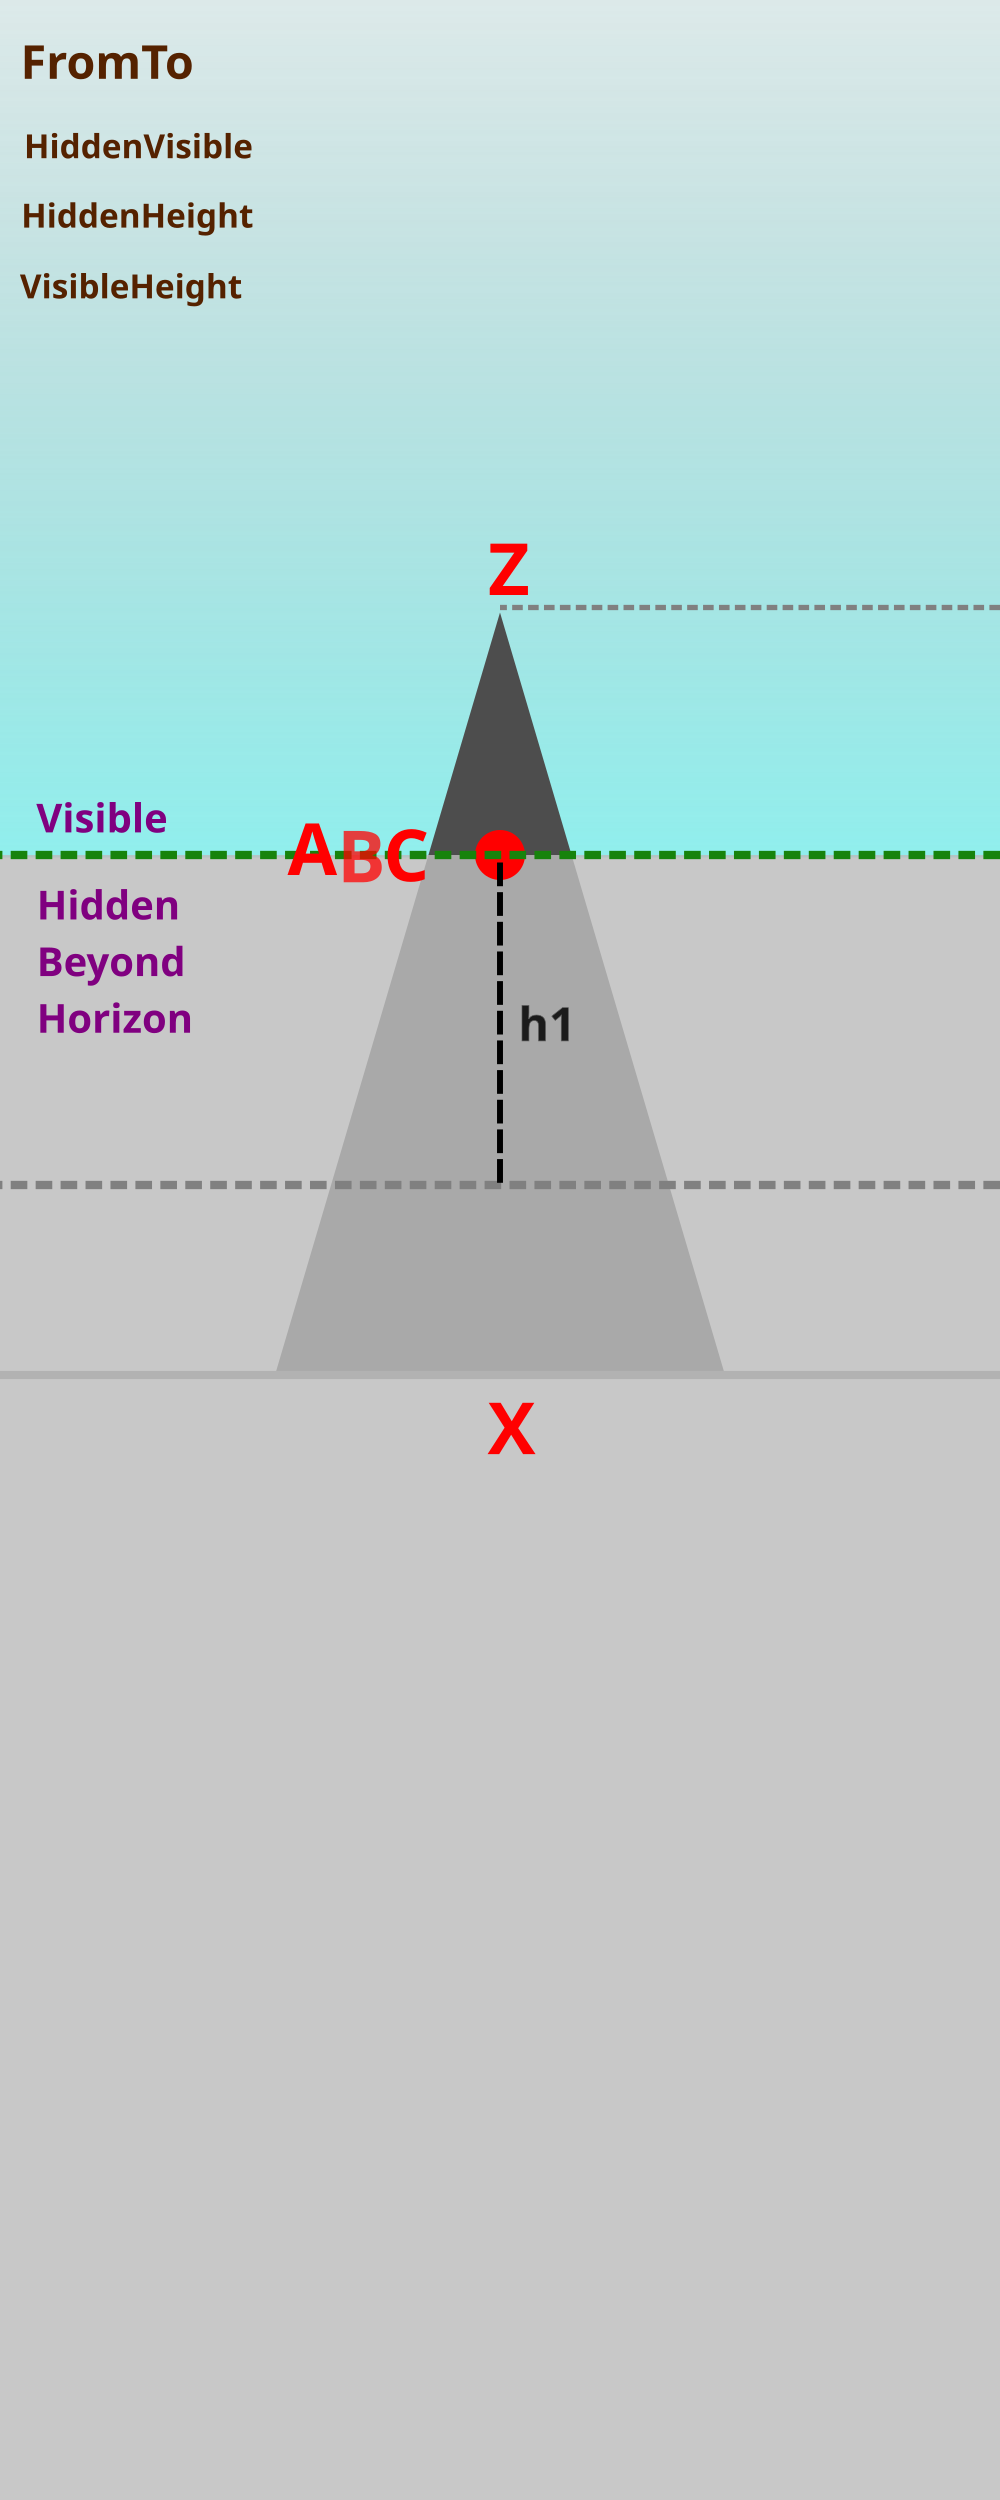
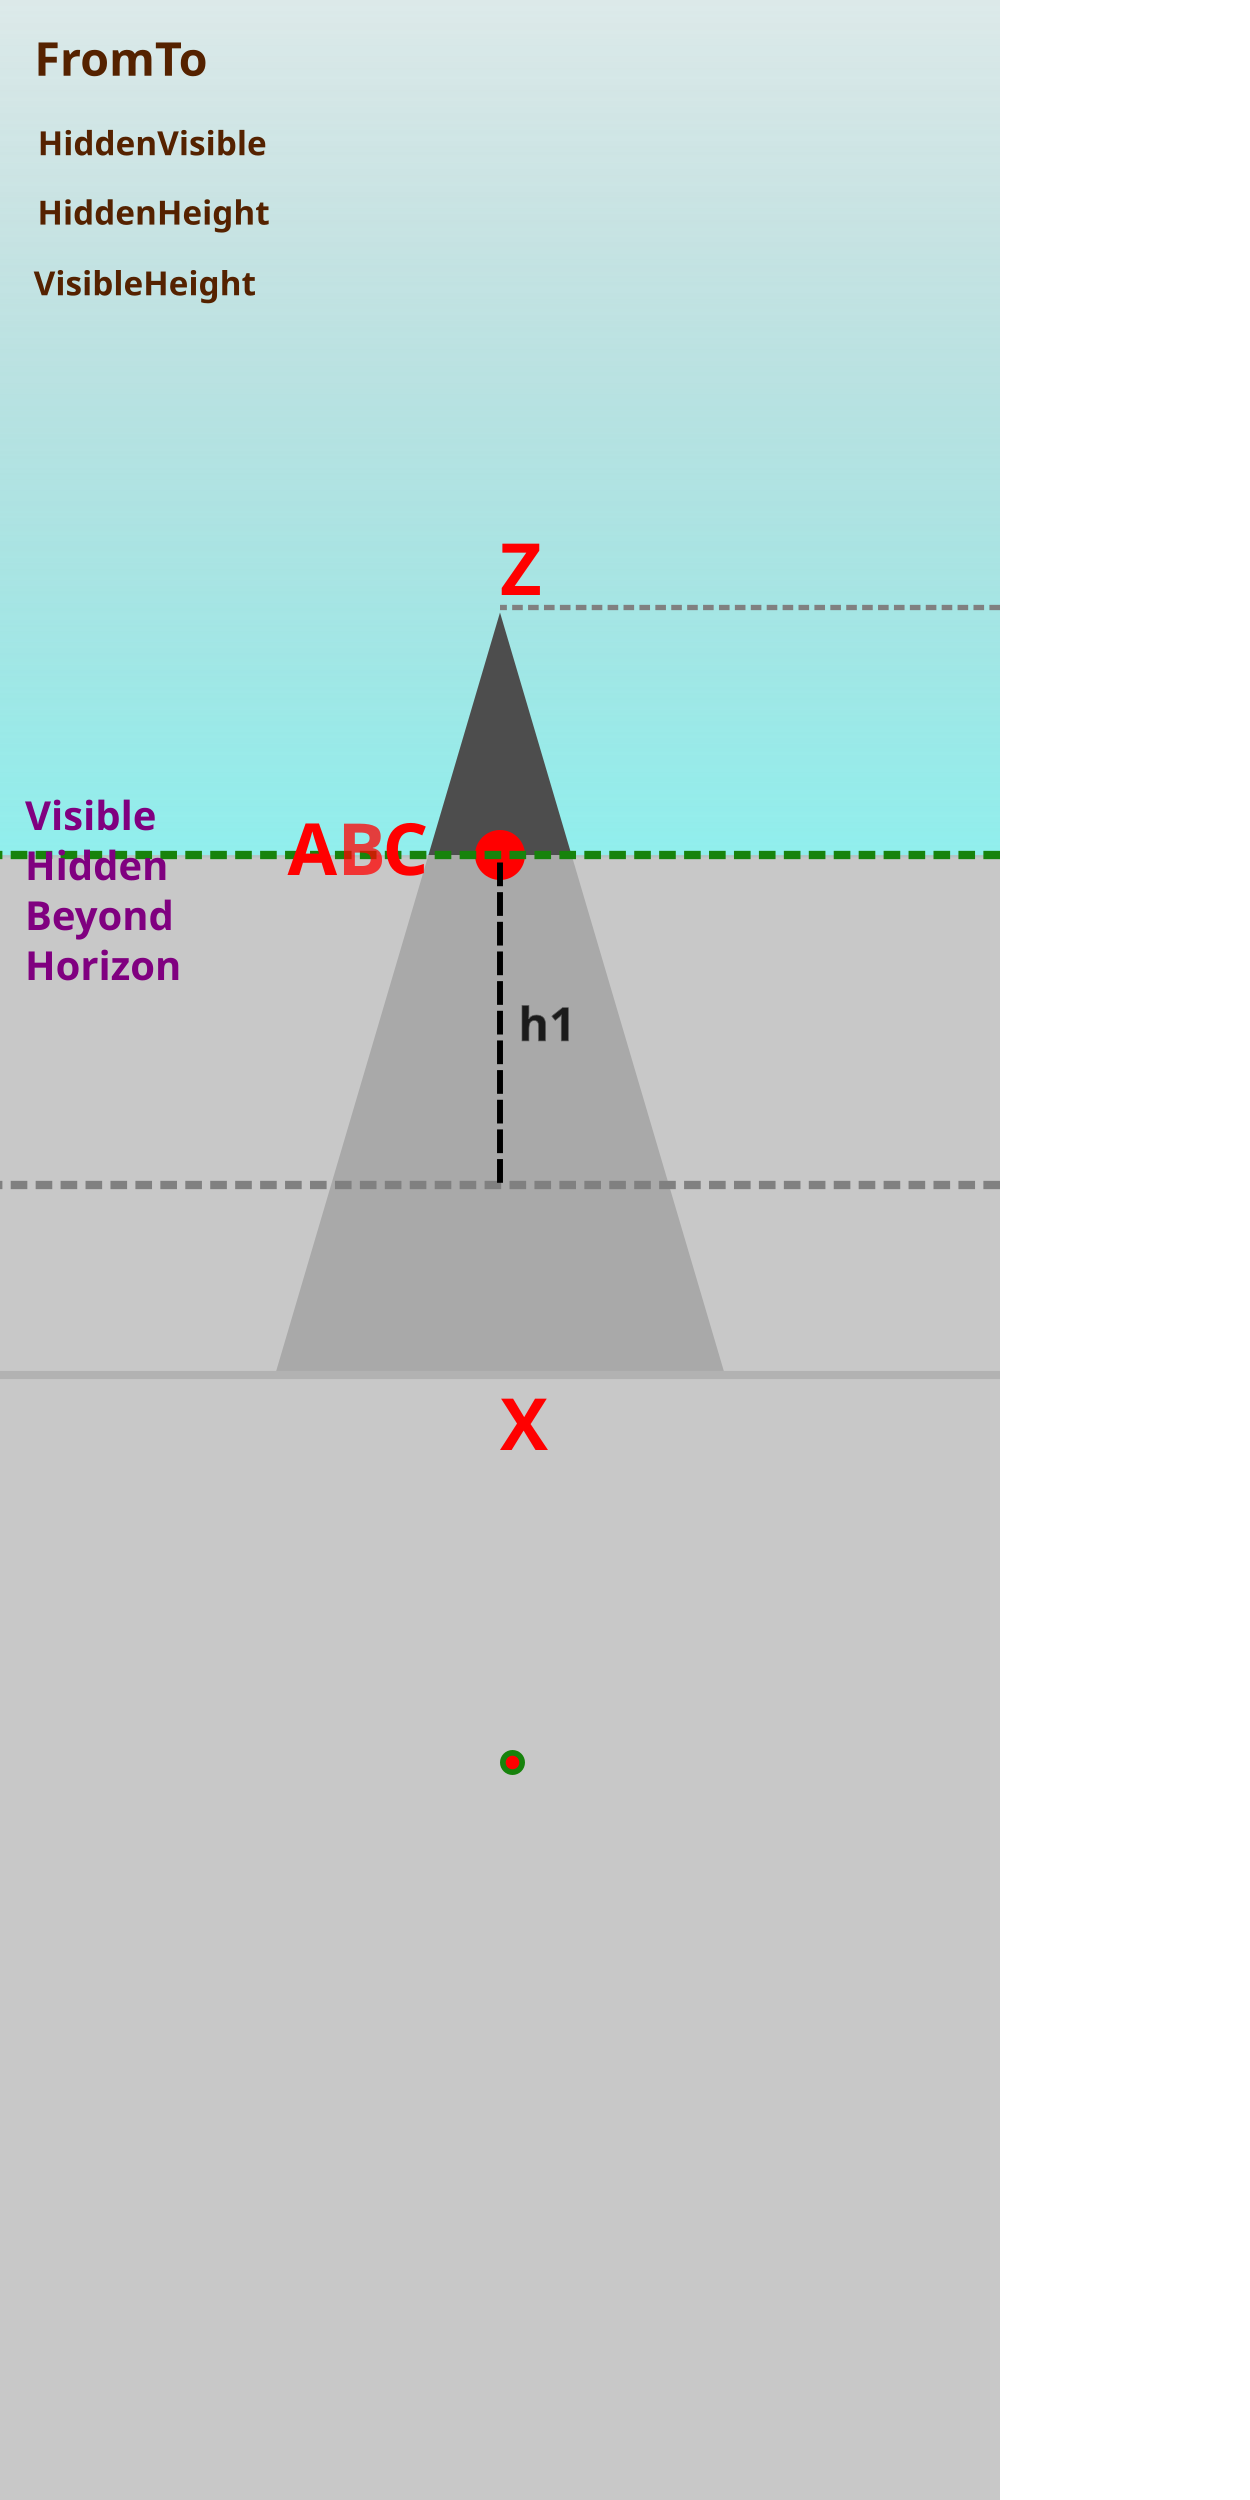
- <svg xmlns="http://www.w3.org/2000/svg" xmlns:xlink="http://www.w3.org/1999/xlink" version="1.1" width="400" height="1000" viewBox="-200 0 400 1000" id="svg1">
+ <svg xmlns="http://www.w3.org/2000/svg" xmlns:xlink="http://www.w3.org/1999/xlink" version="1.1" width="500" height="1000" viewBox="-200 0 500 1000" preserveAspectRatio="none" overflow="visible" id="svg1">
  <defs id="defs1">
    <linearGradient id="linearGradient17">
      <stop style="stop-color:#4fedea;stop-opacity:0.893;" offset="0" id="stop18" />
      <stop style="stop-color:#3f8383;stop-opacity:0.201;" offset="1" id="stop17" />
    </linearGradient>
    <linearGradient xlink:href="#linearGradient17" id="linearGradient1" x1="-0.257" y1="372.26" x2="-0.257" y2="-25.312" gradientUnits="userSpaceOnUse" gradientTransform="matrix(1.006105,0,0,1,0.2584807,0)" />
  </defs>
  <rect style="opacity:0.74;fill:url(#linearGradient1);fill-opacity:1;fill-rule:evenodd;stroke-width:0.271" id="Sky" width="400" height="343" x="-200" y="0" />
  <path id="Mountain" style="display:inline;fill:#4d4d4d;fill-rule:evenodd;stroke-width:0.378" d="M -90,550 90,550 0,245 Z" />
  <path d="m 200,550 -400,5.3e-4" stroke="#000000" stroke-width="3.365" stroke-miterlimit="8" fill="none" fill-rule="evenodd" id="Distant_Obj_Sea_Level" style="fill:#808080;fill-opacity:0;stroke:#808080;stroke-width:3.288;stroke-dasharray:none;stroke-opacity:1" />
  <rect style="opacity:0.836;fill:#bdbdbd;fill-opacity:0.98;fill-rule:evenodd;stroke-width:0.559" id="Beyond_Horizon_Hidden" width="400" height="660" x="-200" y="342" />
  <path d="M 200,243 0,243" stroke="#000000" stroke-width="3.365" stroke-miterlimit="8" fill="none" fill-rule="evenodd" id="Z_Point_Line" style="fill:#1a1a1a;fill-opacity:0;stroke:#808080;stroke-width:2.121;stroke-dasharray:4.242, 2.121;stroke-dashoffset:0;stroke-opacity:1" />
  <ellipse style="fill:#ff0000;fill-rule:evenodd;stroke-width:0.491" id="dot" cx="0" cy="342" rx="10" ry="10" />
  <path d="m 200,342 -400,5.3e-4" stroke="#000000" stroke-width="3.365" stroke-miterlimit="8" fill="none" fill-rule="evenodd" id="C_Point_Line" style="fill:#000000;fill-opacity:0;stroke:#17830c;stroke-width:3.325;stroke-dasharray:6.651, 3.325;stroke-dashoffset:0;stroke-opacity:1;opacity:1" />
-   <text xml:space="preserve" style="font-style:normal;font-variant:normal;font-weight:bold;font-stretch:normal;font-size:18.667px;font-family:Calibri, Calibri_MSFontService, sans-serif;-inkscape-font-specification:'Calibri, Calibri_MSFontService, sans-serif, Bold';font-variant-ligatures:normal;font-variant-caps:normal;font-variant-numeric:normal;font-variant-east-asian:normal;text-align:start;writing-mode:lr-tb;direction:ltr;text-anchor:start;opacity:0.836;fill:#000000;fill-opacity:1;stroke:#4d4d4d;stroke-width:0.261;stroke-dasharray:none" x="7" y="410" id="h1_label">
-     <tspan id="tspan2" x="7.338" y="416.382">h1</tspan>
-   </text>
+   <text xml:space="preserve" style="font-style:normal;font-variant:normal;font-weight:bold;font-stretch:normal;font-size:18.667px;font-family:Calibri, Calibri_MSFontService, sans-serif;-inkscape-font-specification:'Calibri, Calibri_MSFontService, sans-serif, Bold';font-variant-ligatures:normal;font-variant-caps:normal;font-variant-numeric:normal;font-variant-east-asian:normal;text-align:start;writing-mode:lr-tb;direction:ltr;text-anchor:start;opacity:0.836;fill:#000000;fill-opacity:1;stroke:#4d4d4d;stroke-width:0.261;stroke-dasharray:none" x="7.338" y="416.382" id="h1_label">h1</text>
  <path d="m 200,474 -400,5.2e-4" stroke="#000000" stroke-width="3.365" stroke-miterlimit="8" fill="none" fill-rule="evenodd" id="Observer_SL_Line" style="fill:#1a1a1a;fill-opacity:0;stroke:#808080;stroke-width:3.325;stroke-dasharray:6.651, 3.325;stroke-dashoffset:0;stroke-opacity:1" />
+   <text id="label_visible_new" x="-190" y="332" style="font-size:16px;font-family:Calibri;font-weight:bold;fill:#800080">Visible</text>
+   <text id="label_hidden_new" x="-190" y="352" style="font-size:16px;font-family:Calibri;font-weight:bold;fill:#800080">Hidden</text>
+   <text id="label_beyond_new" x="-190" y="372" style="font-size:16px;font-family:Calibri;font-weight:bold;fill:#800080">Beyond</text>
+   <text id="label_horizon_new" x="-190" y="392" style="font-size:16px;font-family:Calibri;font-weight:bold;fill:#800080">Horizon</text>
  <path stroke="#000000" stroke-width="3.365" stroke-miterlimit="8" fill="none" fill-rule="evenodd" id="Observer_Height_Above_Sea_Level" style="stroke-width:2.373;stroke-dasharray:9.49, 2.373;stroke-dashoffset:0" d="M 0,345 0,474" />
-   <text font-family="Calibri, Calibri_MSFontService, sans-serif" font-weight="700" font-size="110px" id="Visible_Label" x="-190" y="333" style="font-style:normal;font-variant:normal;font-weight:bold;font-stretch:normal;font-size:16px;font-family:Calibri, Calibri_MSFontService, sans-serif;-inkscape-font-specification:'Calibri, Calibri_MSFontService, sans-serif, Bold';font-variant-ligatures:normal;font-variant-caps:normal;font-variant-numeric:normal;font-variant-east-asian:normal;fill:#800080;stroke-width:0.261">
-     <tspan id="tspan29" x="-185.481" y="332.971" style="stroke-width:0.261;-inkscape-font-specification:'Calibri, Calibri_MSFontService, sans-serif, Bold';font-family:Calibri, Calibri_MSFontService, sans-serif;font-weight:bold;font-style:normal;font-stretch:normal;font-variant:normal;font-size:16px;font-variant-ligatures:normal;font-variant-caps:normal;font-variant-numeric:normal;font-variant-east-asian:normal">Visible</tspan>
-   </text>
-   <text font-family="Calibri, Calibri_MSFontService, sans-serif" font-weight="700" font-size="110px" id="Hidden_Label" x="-190" y="368" style="font-style:normal;font-variant:normal;font-weight:bold;font-stretch:normal;font-size:16px;font-family:Calibri, Calibri_MSFontService, sans-serif;-inkscape-font-specification:'Calibri, Calibri_MSFontService, sans-serif, Bold';font-variant-ligatures:normal;font-variant-caps:normal;font-variant-numeric:normal;font-variant-east-asian:normal;fill:#800080;stroke-width:0.261">
-     <tspan id="tspan30" x="-185.299" y="367.775" style="stroke-width:0.261;-inkscape-font-specification:'Calibri, Calibri_MSFontService, sans-serif, Bold';font-family:Calibri, Calibri_MSFontService, sans-serif;font-weight:bold;font-style:normal;font-stretch:normal;font-variant:normal;font-size:16px;font-variant-ligatures:normal;font-variant-caps:normal;font-variant-numeric:normal;font-variant-east-asian:normal">Hidden</tspan>
-     <tspan id="tspan31" x="-185.299" y="390.435" style="stroke-width:0.261;-inkscape-font-specification:'Calibri, Calibri_MSFontService, sans-serif, Bold';font-family:Calibri, Calibri_MSFontService, sans-serif;font-weight:bold;font-style:normal;font-stretch:normal;font-variant:normal;font-size:16px;font-variant-ligatures:normal;font-variant-caps:normal;font-variant-numeric:normal;font-variant-east-asian:normal">Beyond</tspan>
-     <tspan id="tspan32" x="-185.299" y="413.095" style="stroke-width:0.261;-inkscape-font-specification:'Calibri, Calibri_MSFontService, sans-serif, Bold';font-family:Calibri, Calibri_MSFontService, sans-serif;font-weight:bold;font-style:normal;font-stretch:normal;font-variant:normal;font-size:16px;font-variant-ligatures:normal;font-variant-caps:normal;font-variant-numeric:normal;font-variant-east-asian:normal">Horizon</tspan>
-   </text>
-   <text fill="#ff0000" font-family="Calibri, Calibri_MSFontService, sans-serif" font-weight="700" font-size="29.104px" id="X" x="0" y="580" style="font-style:normal;font-variant:normal;font-weight:bold;font-stretch:normal;font-size:28.761px;font-family:Calibri, Calibri_MSFontService, sans-serif;-inkscape-font-specification:'Calibri, Calibri_MSFontService, sans-serif, Bold';font-variant-ligatures:normal;font-variant-caps:normal;font-variant-numeric:normal;font-variant-east-asian:normal;fill:#ff0000;stroke-width:0.261">
-     <tspan id="tspan18" x="-4.973" y="581.649" style="stroke-width:0.261">X</tspan>
-   </text>
-   <text fill="#ff0000" font-family="Calibri, Calibri_MSFontService, sans-serif" font-weight="700" font-size="29.104px" id="Z" x="0" y="238" style="font-style:normal;font-variant:normal;font-weight:bold;font-stretch:normal;font-size:28.761px;font-family:Calibri, Calibri_MSFontService, sans-serif;-inkscape-font-specification:'Calibri, Calibri_MSFontService, sans-serif, Bold';font-variant-ligatures:normal;font-variant-caps:normal;font-variant-numeric:normal;font-variant-east-asian:normal;fill:#ff0000;stroke-width:0.261">
-     <tspan id="tspan33" x="-4.792" y="238.003" style="stroke-width:0.261">Z</tspan>
-   </text>
-   <text fill="#ff0000" font-family="Calibri, Calibri_MSFontService, sans-serif" font-weight="700" font-size="29.104px" id="C" x="-47" y="350" style="font-style:normal;font-variant:normal;font-weight:bold;font-stretch:normal;font-size:28.761px;font-family:Calibri, Calibri_MSFontService, sans-serif;-inkscape-font-specification:'Calibri, Calibri_MSFontService, sans-serif, Bold';font-variant-ligatures:normal;font-variant-caps:normal;font-variant-numeric:normal;font-variant-east-asian:normal;fill:#ff0000;stroke-width:0.261">
-     <tspan id="tspan20" x="-46.665" y="352.473" style="stroke-width:0.261">C</tspan>
-   </text>
-   <text fill="#ff0000" font-family="Calibri, Calibri_MSFontService, sans-serif" font-weight="700" font-size="29.104px" id="B" x="-65" y="350" style="font-style:normal;font-variant:normal;font-weight:bold;font-stretch:normal;font-size:28.761px;font-family:Calibri, Calibri_MSFontService, sans-serif;-inkscape-font-specification:'Calibri, Calibri_MSFontService, sans-serif, Bold';font-variant-ligatures:normal;font-variant-caps:normal;font-variant-numeric:normal;font-variant-east-asian:normal;opacity:0.74;fill:#ff0000;fill-opacity:1;stroke-width:0.261">
-     <tspan id="tspan19" x="-65.118" y="352.914" style="stroke-width:0.261">B</tspan>
-   </text>
-   <text fill="#ff0000" font-family="Calibri, Calibri_MSFontService, sans-serif" font-weight="700" font-size="28.761px" id="A" x="-85" y="350" style="stroke-width:0.261">A</text>
-   <text xml:space="preserve" style="font-style:normal;font-variant:normal;font-weight:bold;font-stretch:normal;font-size:13.333px;font-family:Calibri;-inkscape-font-specification:'Calibri, Bold';font-variant-ligatures:normal;font-variant-caps:normal;font-variant-numeric:normal;font-variant-east-asian:normal;text-align:start;writing-mode:lr-tb;direction:ltr;text-anchor:start;fill:#552200;stroke-width:2.958;stroke-dasharray:none" x="-191" y="91" id="HiddenHeight">
-     <tspan id="tspan6" x="-191.529" y="91.032" style="stroke-width:2.958;stroke-dasharray:none;-inkscape-font-specification:'Calibri, Bold';font-family:Calibri;font-weight:bold;font-style:normal;font-stretch:normal;font-variant:normal;font-size:13.333px;font-variant-ligatures:normal;font-variant-caps:normal;font-variant-numeric:normal;font-variant-east-asian:normal">HiddenHeight</tspan>
-   </text>
-   <text xml:space="preserve" style="font-style:normal;font-variant:normal;font-weight:bold;font-stretch:normal;font-size:13.333px;font-family:Calibri;-inkscape-font-specification:'Calibri, Bold';font-variant-ligatures:normal;font-variant-caps:normal;font-variant-numeric:normal;font-variant-east-asian:normal;text-align:start;writing-mode:lr-tb;direction:ltr;text-anchor:start;fill:#552200;stroke-width:2.958;stroke-dasharray:none" x="-190" y="119" id="VisibleHeight">
-     <tspan id="tspan1" x="-192.04" y="119.325" style="stroke-width:2.958;stroke-dasharray:none;-inkscape-font-specification:'Calibri, Bold';font-family:Calibri;font-weight:bold;font-style:normal;font-stretch:normal;font-variant:normal;font-size:13.333px;font-variant-ligatures:normal;font-variant-caps:normal;font-variant-numeric:normal;font-variant-east-asian:normal">VisibleHeight</tspan>
-   </text>
-   <text xml:space="preserve" style="font-style:normal;font-variant:normal;font-weight:bold;font-stretch:normal;font-size:13.333px;font-family:Calibri;-inkscape-font-specification:'Calibri, Bold';font-variant-ligatures:normal;font-variant-caps:normal;font-variant-numeric:normal;font-variant-east-asian:normal;text-align:start;writing-mode:lr-tb;direction:ltr;text-anchor:start;fill:#552200;stroke-width:2.958;stroke-dasharray:none" x="-190" y="63" id="HiddenVisible">
-     <tspan id="tspan5" x="-190.416" y="63.287" style="stroke-width:2.958;stroke-dasharray:none;-inkscape-font-specification:'Calibri, Bold';font-family:Calibri;font-weight:bold;font-style:normal;font-stretch:normal;font-variant:normal;font-size:13.333px;font-variant-ligatures:normal;font-variant-caps:normal;font-variant-numeric:normal;font-variant-east-asian:normal">HiddenVisible</tspan>
-   </text>
-   <text xml:space="preserve" style="font-style:normal;font-variant:normal;font-weight:bold;font-stretch:normal;font-size:18.667px;font-family:Calibri;-inkscape-font-specification:'Calibri, Bold';font-variant-ligatures:normal;font-variant-caps:normal;font-variant-numeric:normal;font-variant-east-asian:normal;text-align:start;writing-mode:lr-tb;direction:ltr;text-anchor:start;fill:#552200;stroke-width:2.958" x="-190" y="30" id="FromTo">
-     <tspan id="tspan3" x="-191.775" y="31.507" style="font-style:normal;font-variant:normal;font-weight:bold;font-stretch:normal;font-size:18.667px;font-family:Calibri;-inkscape-font-specification:'Calibri, Bold';font-variant-ligatures:normal;font-variant-caps:normal;font-variant-numeric:normal;font-variant-east-asian:normal;fill:#552200;stroke-width:2.958">FromTo</tspan>
-   </text>
-   <ellipse style="display:none;opacity:1;fill:#ff0000;fill-opacity:1;stroke:#17830c;stroke-width:2.283;stroke-opacity:1" id="Test_Dot" cx="5" cy="705" rx="3.859" ry="3.859" />
+   <text fill="#ff0000" font-family="Calibri, Calibri_MSFontService, sans-serif" font-weight="700" font-size="29.104px" id="X" x="0" y="580" style="font-style:normal;font-variant:normal;font-weight:bold;font-stretch:normal;font-size:28.761px;font-family:Calibri, Calibri_MSFontService, sans-serif;-inkscape-font-specification:'Calibri, Calibri_MSFontService, sans-serif, Bold';font-variant-ligatures:normal;font-variant-caps:normal;font-variant-numeric:normal;font-variant-east-asian:normal;fill:#ff0000;stroke-width:0.261">X</text>
+   <text fill="#ff0000" font-family="Calibri, Calibri_MSFontService, sans-serif" font-weight="700" font-size="29.104px" id="Z" x="0" y="238" style="font-style:normal;font-variant:normal;font-weight:bold;font-stretch:normal;font-size:28.761px;font-family:Calibri, Calibri_MSFontService, sans-serif;-inkscape-font-specification:'Calibri, Calibri_MSFontService, sans-serif, Bold';font-variant-ligatures:normal;font-variant-caps:normal;font-variant-numeric:normal;font-variant-east-asian:normal;fill:#ff0000;stroke-width:0.261">Z</text>
+   <text fill="#ff0000" font-family="Calibri, Calibri_MSFontService, sans-serif" font-weight="700" font-size="29.104px" id="C" x="-47" y="350" style="font-style:normal;font-variant:normal;font-weight:bold;font-stretch:normal;font-size:28.761px;font-family:Calibri, Calibri_MSFontService, sans-serif;-inkscape-font-specification:'Calibri, Calibri_MSFontService, sans-serif, Bold';font-variant-ligatures:normal;font-variant-caps:normal;font-variant-numeric:normal;font-variant-east-asian:normal;fill:#ff0000;stroke-width:0.261">C</text>
+   <text fill="#ff0000" font-family="Calibri, Calibri_MSFontService, sans-serif" font-weight="700" font-size="29.104px" id="B" x="-65" y="350" style="font-style:normal;font-variant:normal;font-weight:bold;font-stretch:normal;font-size:28.761px;font-family:Calibri, Calibri_MSFontService, sans-serif;-inkscape-font-specification:'Calibri, Calibri_MSFontService, sans-serif, Bold';font-variant-ligatures:normal;font-variant-caps:normal;font-variant-numeric:normal;font-variant-east-asian:normal;opacity:0.74;fill:#ff0000;fill-opacity:1;stroke-width:0.261">B</text>
+   <text fill="#ff0000" font-family="Calibri, Calibri_MSFontService, sans-serif" font-weight="700" font-size="28.761px" id="A" x="-85" y="350" style="font-style:normal;font-variant:normal;font-weight:bold;font-stretch:normal;font-size:28.761px;font-family:Calibri, Calibri_MSFontService, sans-serif;-inkscape-font-specification:'Calibri, Calibri_MSFontService, sans-serif, Bold';font-variant-ligatures:normal;font-variant-caps:normal;font-variant-numeric:normal;font-variant-east-asian:normal;fill:#ff0000;stroke-width:0.261">A</text>
+   <text xml:space="preserve" style="font-style:normal;font-variant:normal;font-weight:bold;font-stretch:normal;font-size:13.333px;font-family:Calibri;-inkscape-font-specification:'Calibri, Bold';font-variant-ligatures:normal;font-variant-caps:normal;font-variant-numeric:normal;font-variant-east-asian:normal;text-align:start;writing-mode:lr-tb;direction:ltr;text-anchor:start;fill:#552200;stroke-width:2.958;stroke-dasharray:none" x="-185.022" y="89.826" id="HiddenHeight">HiddenHeight</text>
+   <text xml:space="preserve" style="font-style:normal;font-variant:normal;font-weight:bold;font-stretch:normal;font-size:13.333px;font-family:Calibri;-inkscape-font-specification:'Calibri, Bold';font-variant-ligatures:normal;font-variant-caps:normal;font-variant-numeric:normal;font-variant-east-asian:normal;text-align:start;writing-mode:lr-tb;direction:ltr;text-anchor:start;fill:#552200;stroke-width:2.958;stroke-dasharray:none" x="-186.534" y="118.118" id="VisibleHeight">VisibleHeight</text>
+   <text xml:space="preserve" style="font-style:normal;font-variant:normal;font-weight:bold;font-stretch:normal;font-size:13.333px;font-family:Calibri;-inkscape-font-specification:'Calibri, Bold';font-variant-ligatures:normal;font-variant-caps:normal;font-variant-numeric:normal;font-variant-east-asian:normal;text-align:start;writing-mode:lr-tb;direction:ltr;text-anchor:start;fill:#552200;stroke-width:2.958;stroke-dasharray:none" x="-184.909" y="62.08" id="HiddenVisible">HiddenVisible</text>
+   <text xml:space="preserve" style="font-style:normal;font-variant:normal;font-weight:bold;font-stretch:normal;font-size:18.667px;font-family:Calibri;-inkscape-font-specification:'Calibri, Bold';font-variant-ligatures:normal;font-variant-caps:normal;font-variant-numeric:normal;font-variant-east-asian:normal;text-align:start;writing-mode:lr-tb;direction:ltr;text-anchor:start;fill:#552200;stroke-width:2.958" x="-186.269" y="30.301" id="FromTo">FromTo</text>
+   <ellipse style="opacity:1;fill:#ff0000;fill-opacity:1;stroke:#17830c;stroke-width:2.283;stroke-opacity:1" id="Test_Dot" cx="5" cy="705" rx="3.859" ry="3.859" />
</svg>
